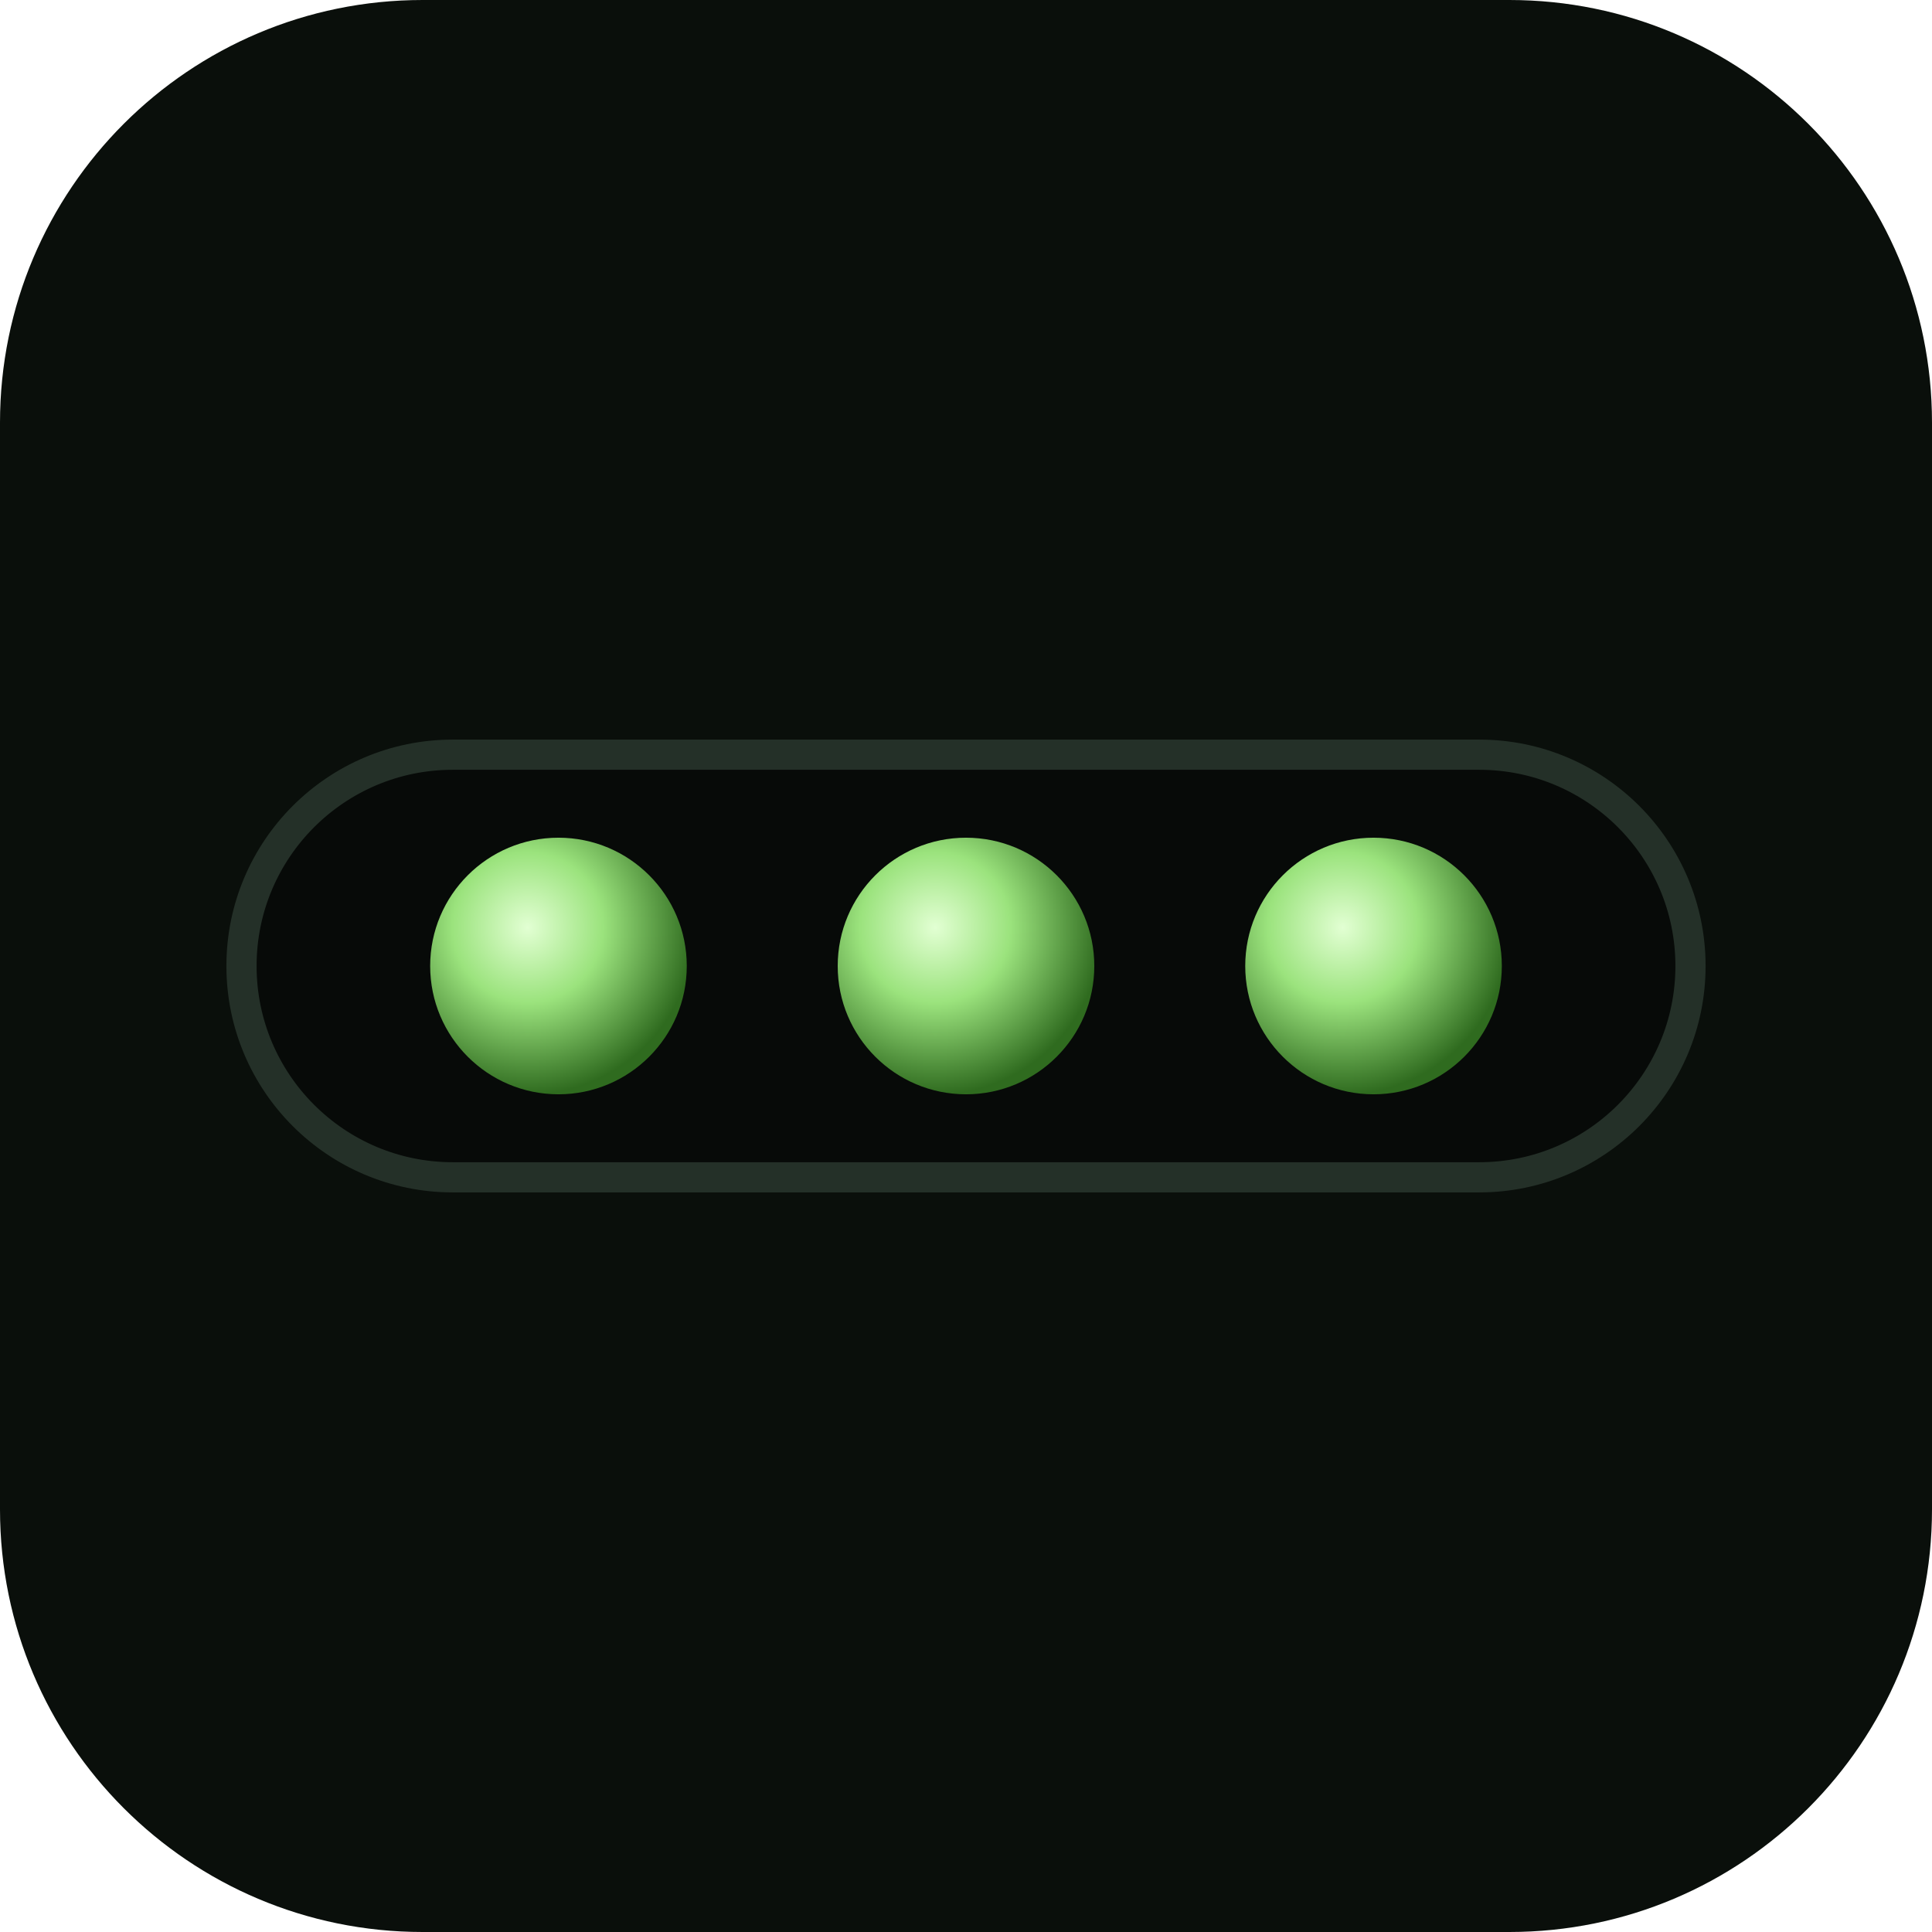
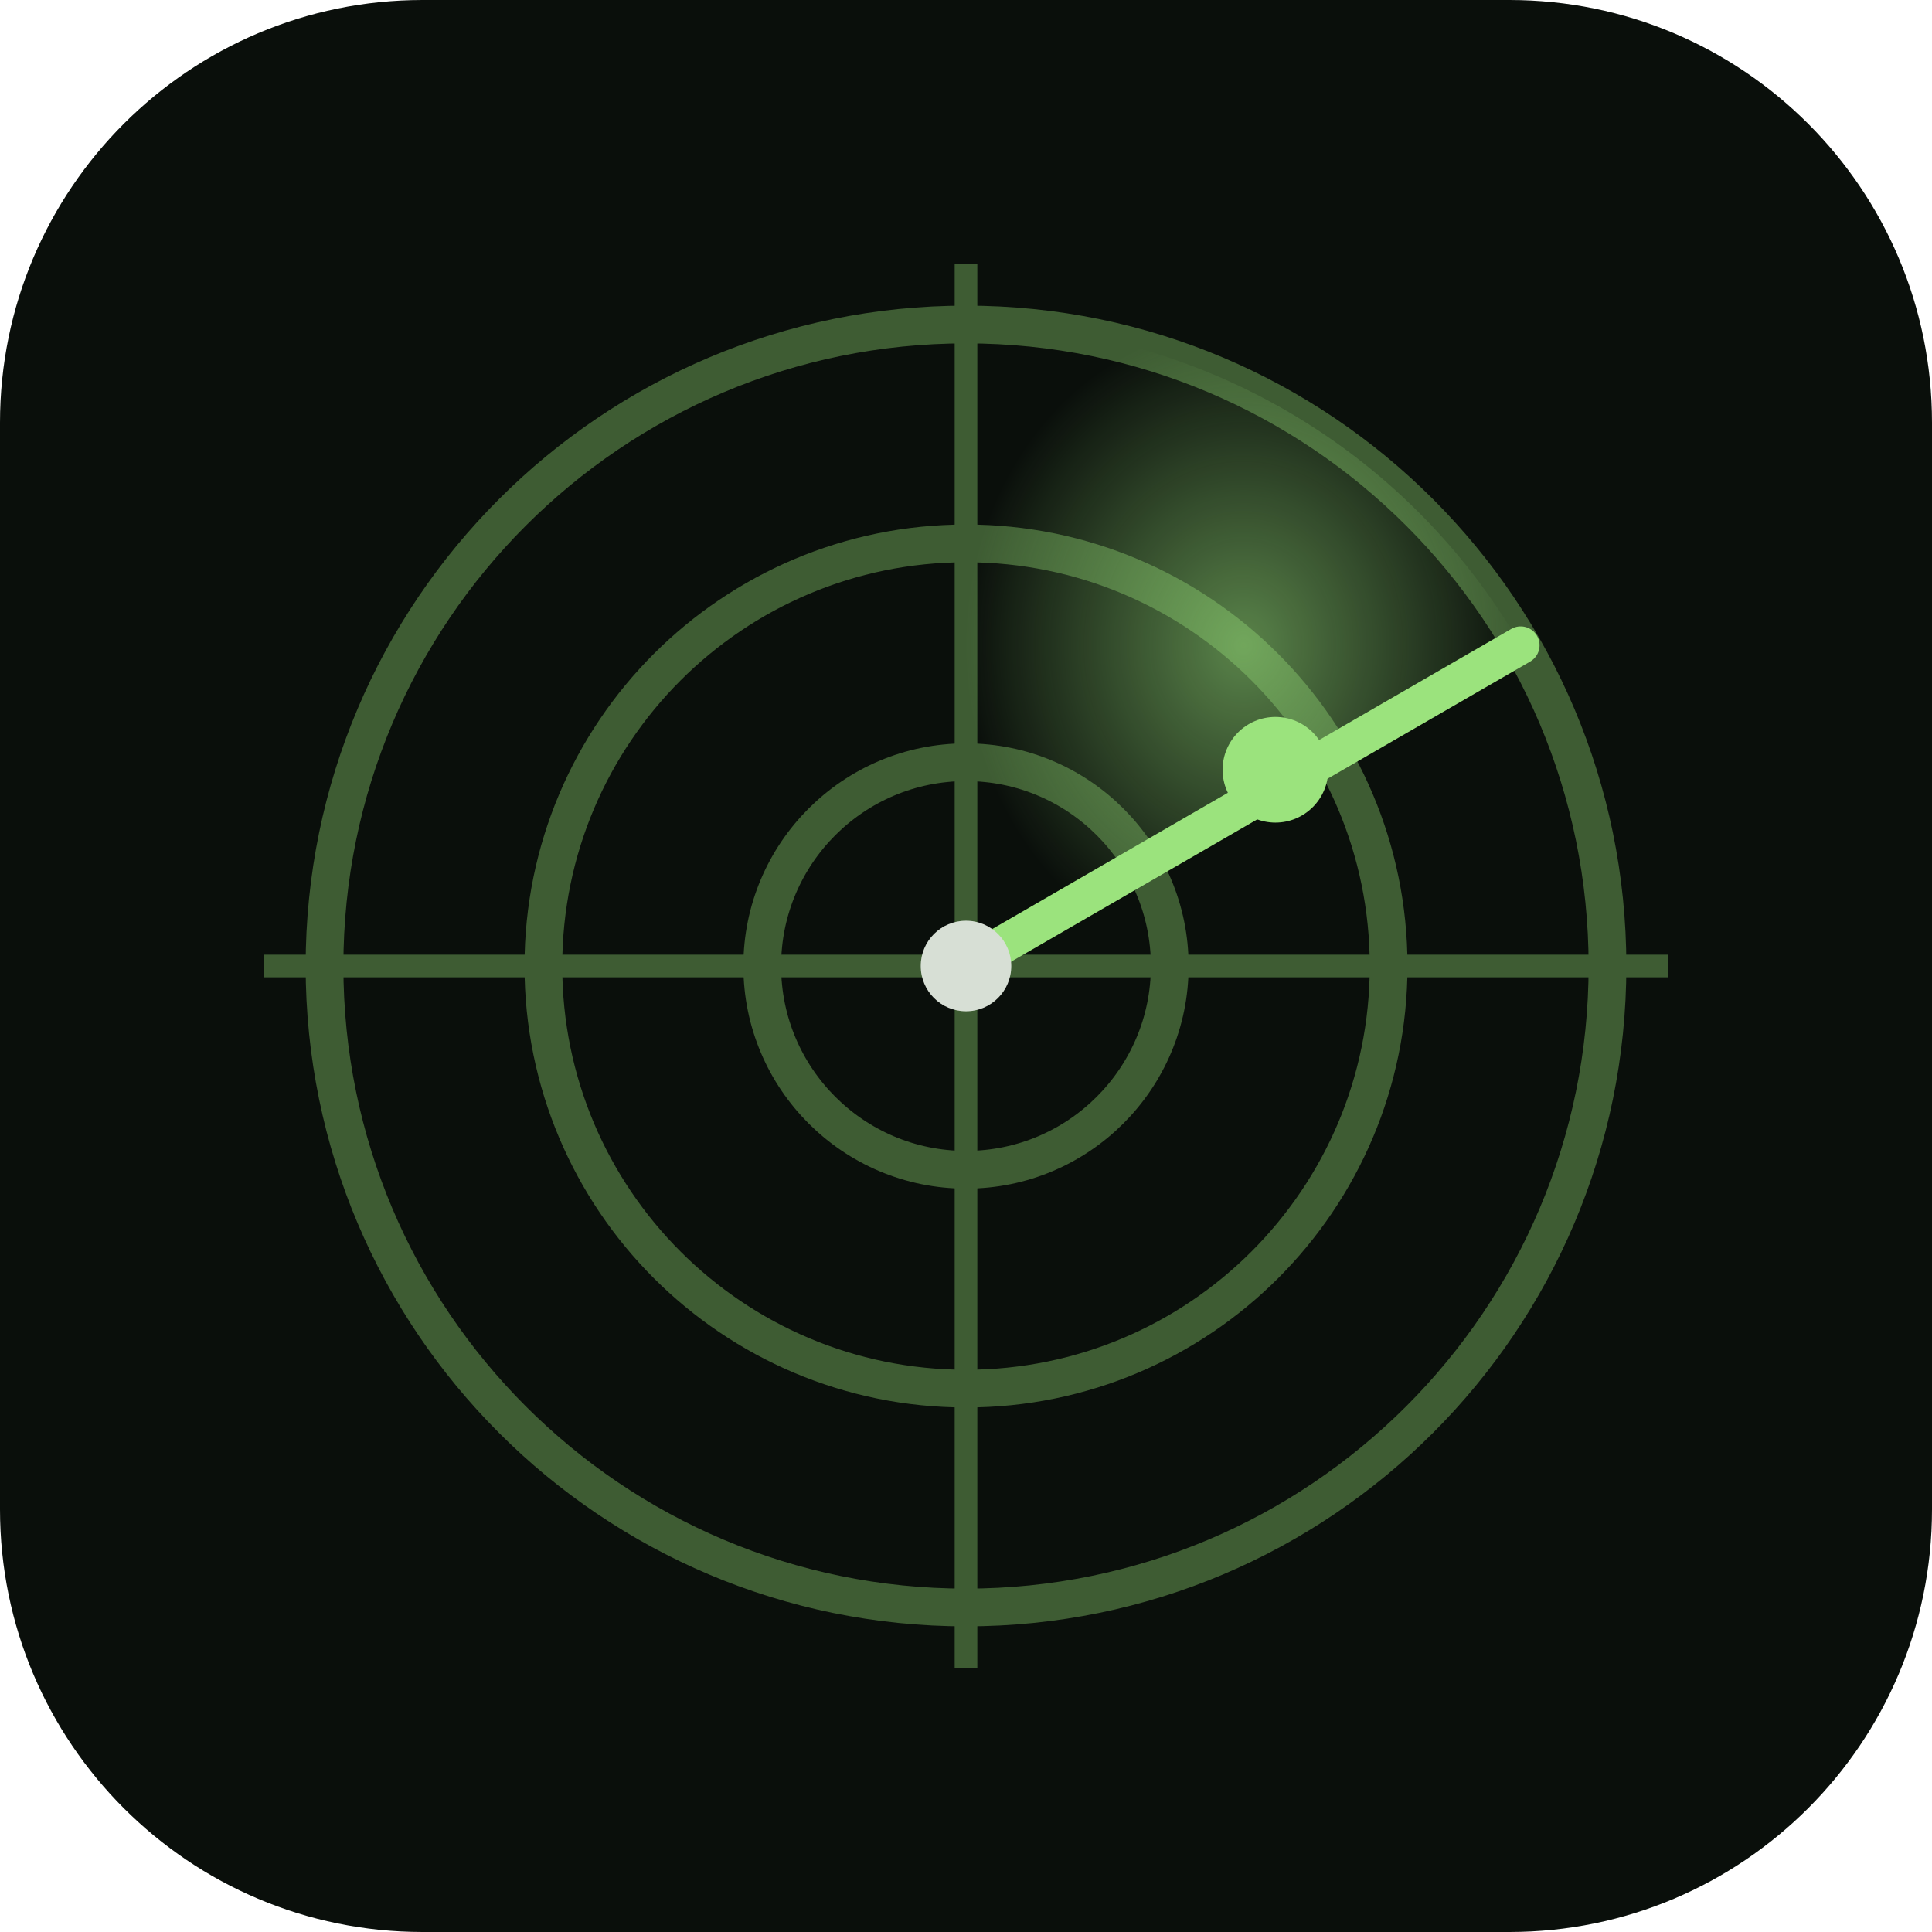
<svg xmlns="http://www.w3.org/2000/svg" viewBox="0 0 512 512">
  <defs>
-     <radialGradient id="g" cx="38%" cy="35%" r="65%">
-       <stop offset="0" stop-color="#E2FFD3" />
-       <stop offset="0.45" stop-color="#9BE37D" />
-       <stop offset="1" stop-color="#2F6B1F" />
+     <radialGradient id="sweep" cx="50%" cy="50%" r="50%">
+       <stop offset="0" stop-color="#9BE37D" stop-opacity="0.55" />
+       <stop offset="1" stop-color="#9BE37D" stop-opacity="0" />
    </radialGradient>
  </defs>
  <rect width="512" height="512" rx="112" fill="#0A0F0B" />
-   <rect x="64" y="200" width="384" height="112" rx="56" fill="#070A08" stroke="#243028" stroke-width="8" />
-   <circle cx="148" cy="256" r="34" fill="url(#g)" />
-   <circle cx="256" cy="256" r="34" fill="url(#g)" />
-   <circle cx="364" cy="256" r="34" fill="url(#g)" />
+   <g fill="none" stroke="#3E5C33" stroke-width="10">
+     <circle cx="256" cy="256" r="170" />
+     <circle cx="256" cy="256" r="112" />
+     <circle cx="256" cy="256" r="54" />
+     <path d="M256 70v372M70 256h372" stroke-width="6" />
+   </g>
+   <path d="M256 256 L256 86 A170 170 0 0 1 403 171 Z" fill="url(#sweep)" />
+   <path d="M256 256 L403 171" stroke="#9BE37D" stroke-width="10" stroke-linecap="round" />
+   <circle cx="338" cy="204" r="14" fill="#9BE37D" />
+   <circle cx="256" cy="256" r="12" fill="#D7DFD5" />
</svg>
